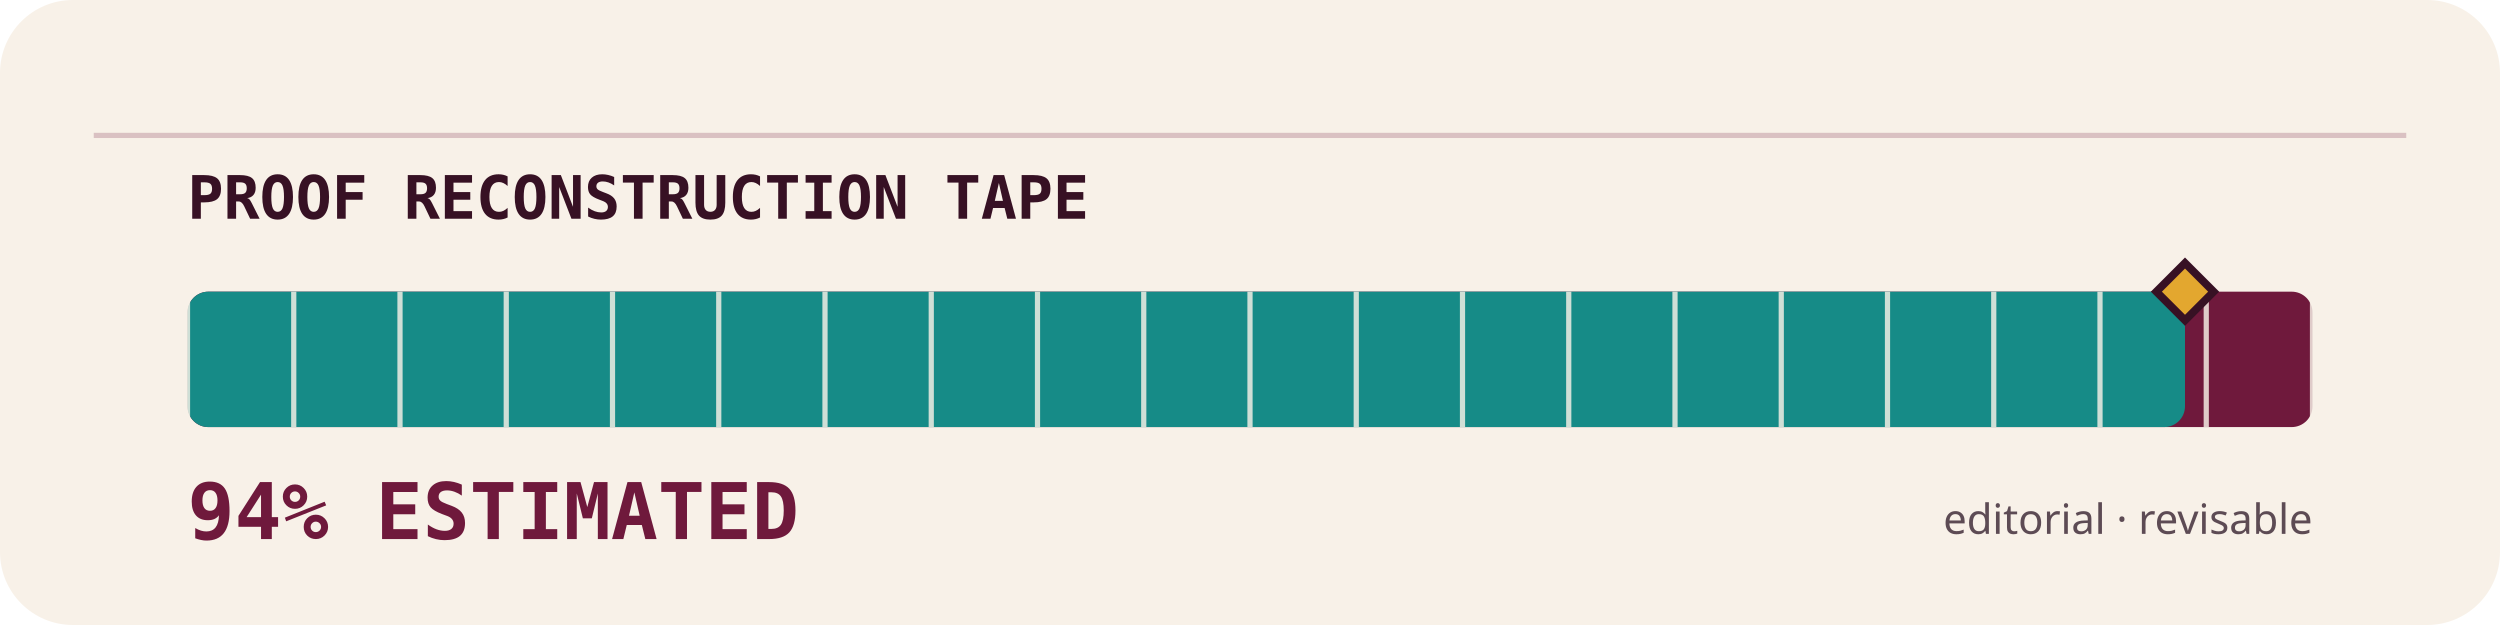
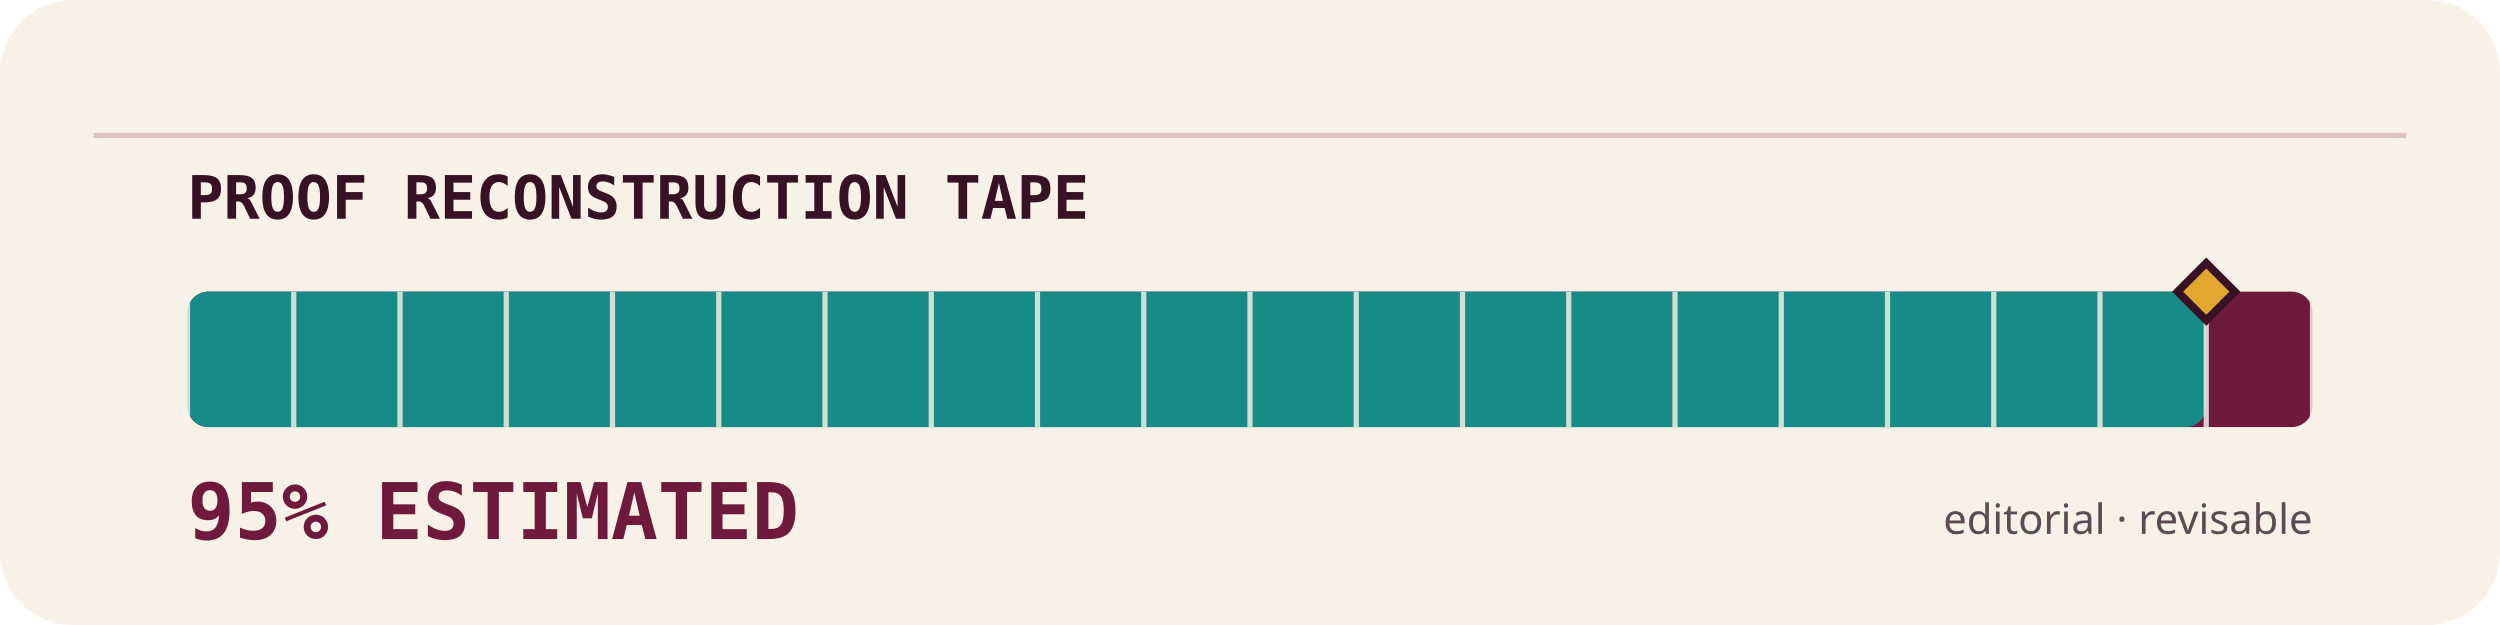
<svg xmlns="http://www.w3.org/2000/svg" viewBox="0 0 960 240" width="960" height="240" role="img" aria-labelledby="proof-progress-title proof-progress-desc">
  <rect width="960" height="240" rx="28" fill="#f8f1e8" />
  <path d="M36 52h888" stroke="#6f193c" stroke-width="2" opacity="0.22" />
  <text x="72" y="84" fill="#371124" font-family="ui-monospace, SFMono-Regular, Menlo, Consolas, monospace" font-size="23" font-weight="700">PROOF RECONSTRUCTION TAPE</text>
  <rect x="72" y="112" width="816" height="52" rx="8" fill="#6f193c" />
-   <rect x="72" y="112" width="767.04" height="52" rx="8" fill="#168b87" />
+   <rect x="72" y="112" width="775.2" height="52" rx="8" fill="#168b87" />
  <path d="M72 112v52" stroke="#f8f1e8" stroke-width="2" opacity="0.82" />
  <path d="M112.8 112v52" stroke="#f8f1e8" stroke-width="2" opacity="0.82" />
  <path d="M153.6 112v52" stroke="#f8f1e8" stroke-width="2" opacity="0.82" />
  <path d="M194.4 112v52" stroke="#f8f1e8" stroke-width="2" opacity="0.82" />
  <path d="M235.2 112v52" stroke="#f8f1e8" stroke-width="2" opacity="0.82" />
  <path d="M276 112v52" stroke="#f8f1e8" stroke-width="2" opacity="0.82" />
  <path d="M316.8 112v52" stroke="#f8f1e8" stroke-width="2" opacity="0.82" />
  <path d="M357.6 112v52" stroke="#f8f1e8" stroke-width="2" opacity="0.82" />
  <path d="M398.4 112v52" stroke="#f8f1e8" stroke-width="2" opacity="0.82" />
  <path d="M439.2 112v52" stroke="#f8f1e8" stroke-width="2" opacity="0.82" />
  <path d="M480 112v52" stroke="#f8f1e8" stroke-width="2" opacity="0.82" />
  <path d="M520.8 112v52" stroke="#f8f1e8" stroke-width="2" opacity="0.82" />
  <path d="M561.6 112v52" stroke="#f8f1e8" stroke-width="2" opacity="0.82" />
  <path d="M602.4 112v52" stroke="#f8f1e8" stroke-width="2" opacity="0.82" />
  <path d="M643.2 112v52" stroke="#f8f1e8" stroke-width="2" opacity="0.82" />
  <path d="M684 112v52" stroke="#f8f1e8" stroke-width="2" opacity="0.82" />
  <path d="M724.8 112v52" stroke="#f8f1e8" stroke-width="2" opacity="0.82" />
  <path d="M765.6 112v52" stroke="#f8f1e8" stroke-width="2" opacity="0.82" />
  <path d="M806.4 112v52" stroke="#f8f1e8" stroke-width="2" opacity="0.82" />
  <path d="M847.2 112v52" stroke="#f8f1e8" stroke-width="2" opacity="0.82" />
  <path d="M888 112v52" stroke="#f8f1e8" stroke-width="2" opacity="0.82" />
-   <path d="M839.04 101l11 11-11 11-11-11z" fill="#e3a72f" stroke="#371124" stroke-width="3" />
-   <text x="72" y="207" fill="#6f193c" font-family="ui-monospace, SFMono-Regular, Menlo, Consolas, monospace" font-size="30" font-weight="800">94% ESTIMATED</text>
+   <path d="M847.2 101l11 11-11 11-11-11z" fill="#e3a72f" stroke="#371124" stroke-width="3" />
+   <text x="72" y="207" fill="#6f193c" font-family="ui-monospace, SFMono-Regular, Menlo, Consolas, monospace" font-size="30" font-weight="800">95% ESTIMATED</text>
  <text x="888" y="205" text-anchor="end" fill="#5d4b54" font-family="system-ui, sans-serif" font-size="16">editorial · revisable</text>
</svg>
